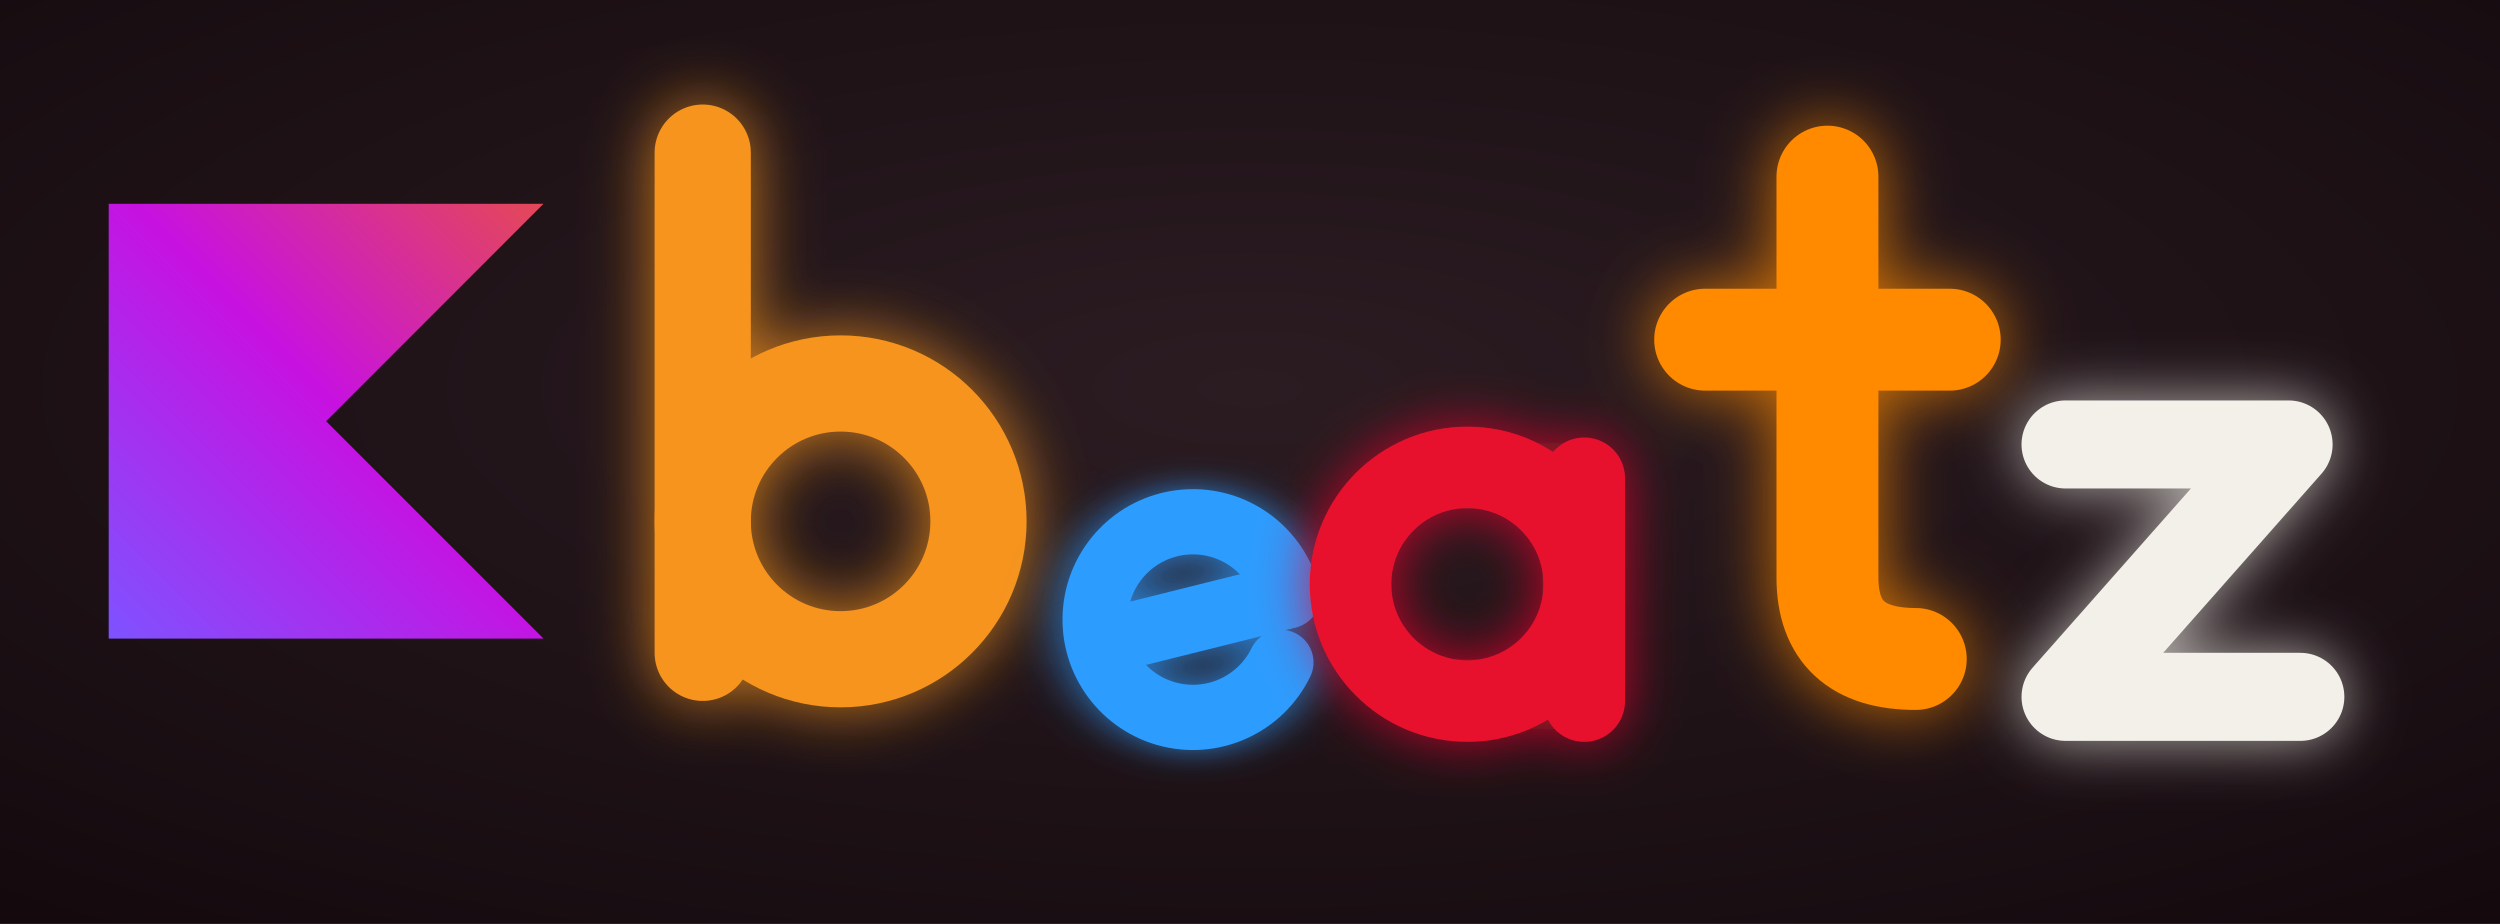
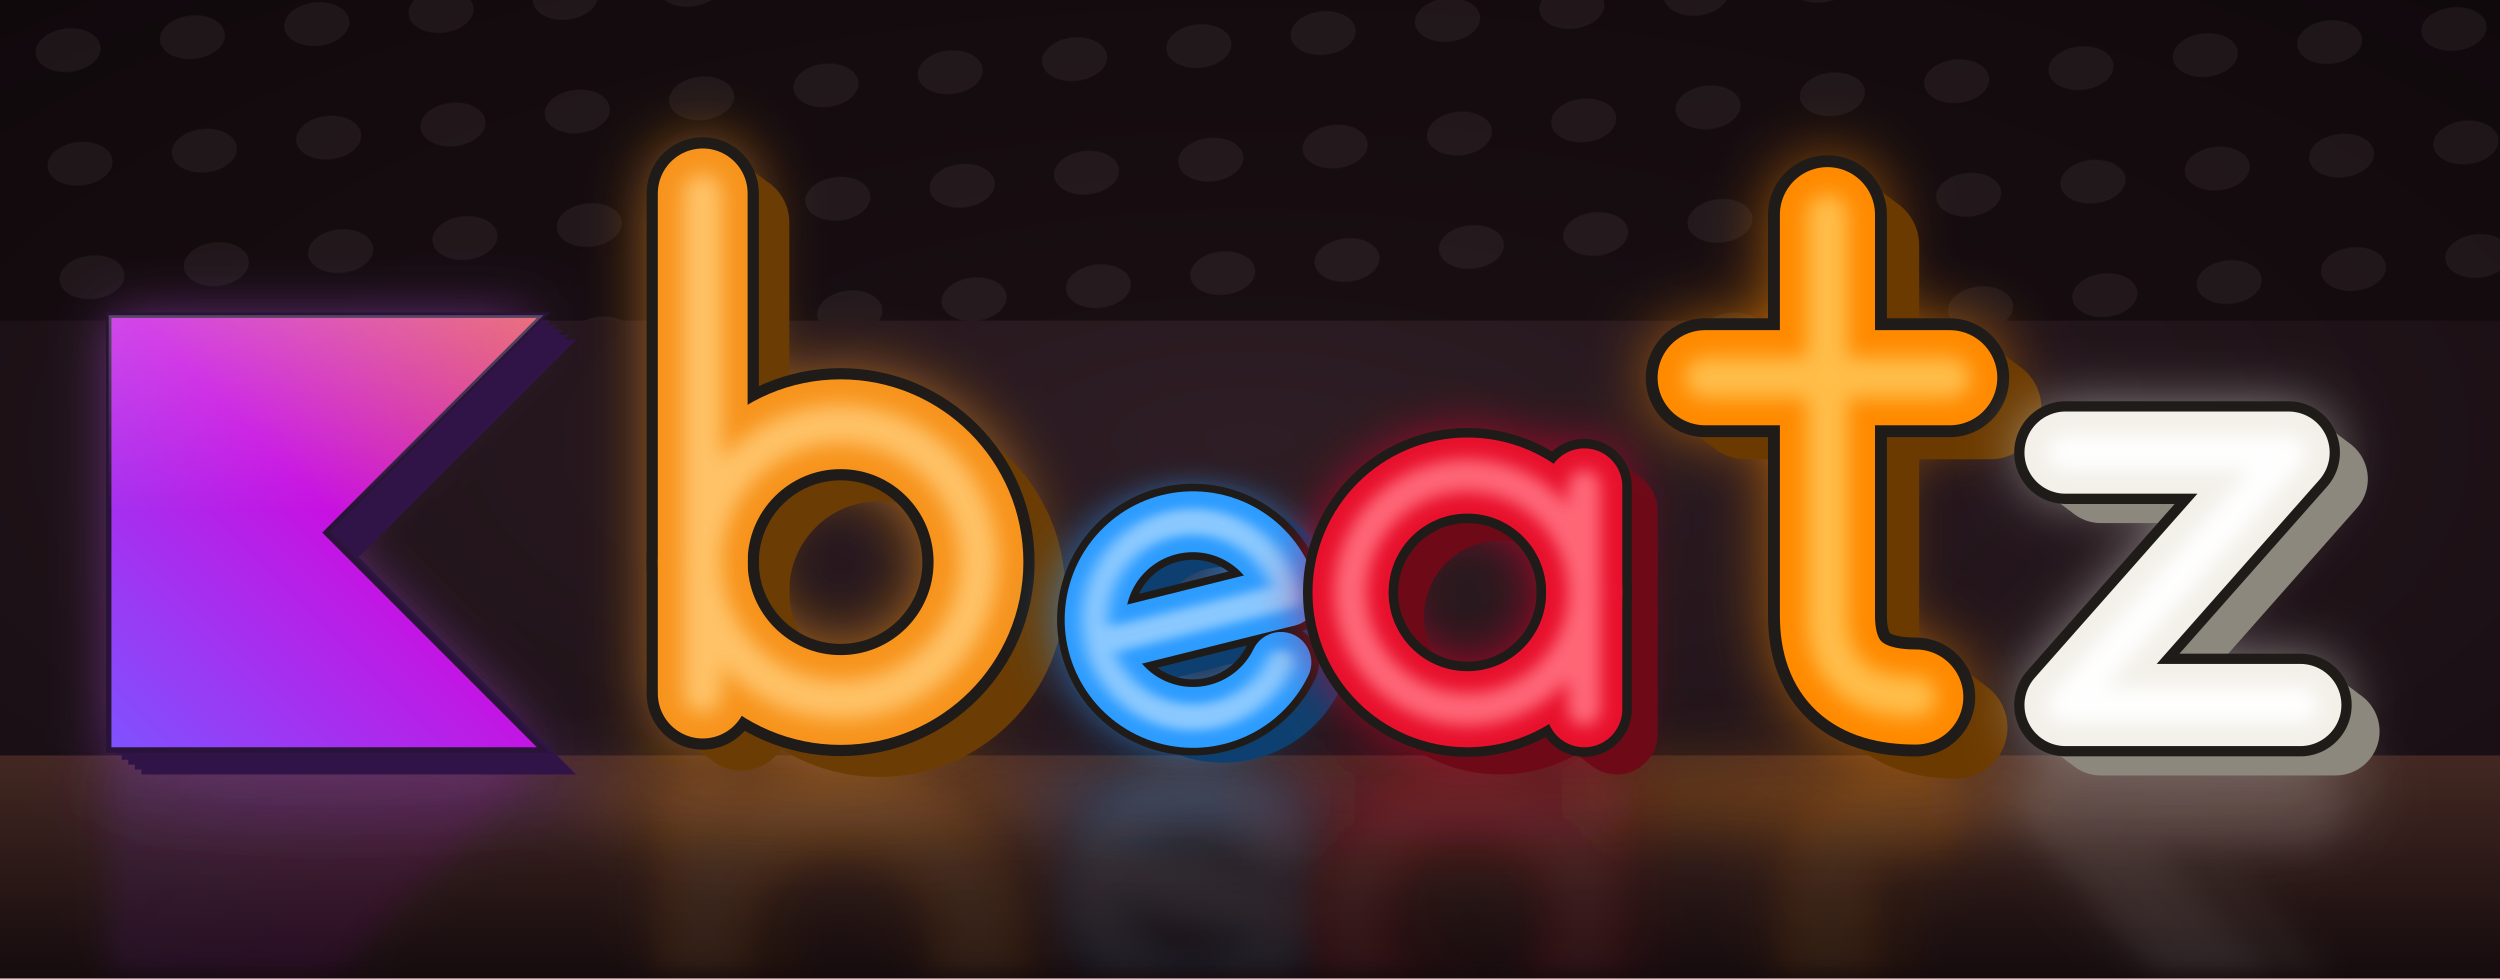
- <svg xmlns="http://www.w3.org/2000/svg" xmlns:xlink="http://www.w3.org/1999/xlink" viewBox="0 0 920 340" width="920" height="340" role="img" aria-label="kbeatz logo">
+ <svg xmlns="http://www.w3.org/2000/svg" xmlns:xlink="http://www.w3.org/1999/xlink" viewBox="0 0 920 360" width="920" height="360" role="img" aria-label="kbeatz logo">
  <defs>
    <linearGradient id="kotlin-gradient" x1="99.6%" y1="0.4%" x2="0.4%" y2="99.6%">
      <stop offset="0%" stop-color="#E44857" />
      <stop offset="47%" stop-color="#C711E1" />
      <stop offset="100%" stop-color="#7F52FF" />
    </linearGradient>
-     <radialGradient id="bg-gradient" cx="50%" cy="42%" r="75%">
-       <stop offset="0%" stop-color="#2b1c22" />
-       <stop offset="100%" stop-color="#140a0e" />
+     <linearGradient id="k-sheen" x1="0%" y1="0%" x2="0%" y2="100%">
+       <stop offset="0%" stop-color="#ffffff" stop-opacity="0.22" />
+       <stop offset="45%" stop-color="#ffffff" stop-opacity="0" />
+     </linearGradient>
+     <radialGradient id="wall-gradient" cx="50%" cy="45%" r="80%">
+       <stop offset="0%" stop-color="#2e1d24" />
+       <stop offset="100%" stop-color="#120a0e" />
    </radialGradient>
+     <linearGradient id="floor-gradient" x1="0%" y1="0%" x2="0%" y2="100%">
+       <stop offset="0%" stop-color="#432822" />
+       <stop offset="100%" stop-color="#150b0d" />
+     </linearGradient>
+     <pattern id="wall-dots" width="46" height="42" patternUnits="userSpaceOnUse" patternTransform="rotate(-6)">
+       <ellipse cx="23" cy="21" rx="12" ry="8" fill="#e8e4da" />
+     </pattern>
    <filter id="glow" x="-60%" y="-60%" width="220%" height="220%">
      <feGaussianBlur stdDeviation="10" />
    </filter>
-     <g id="letter-b" fill="none" stroke="currentColor" stroke-width="30" stroke-linecap="round" stroke-linejoin="round">
+     <filter id="hot-core" x="-40%" y="-40%" width="180%" height="180%">
+       <feGaussianBlur stdDeviation="3" />
+     </filter>
+     <filter id="light-pool" x="-80%" y="-200%" width="260%" height="500%">
+       <feGaussianBlur stdDeviation="12" />
+     </filter>
+     <filter id="reflection-blur" x="-30%" y="-30%" width="160%" height="160%">
+       <feGaussianBlur stdDeviation="5" />
+     </filter>
+     <g id="letter-b" fill="none" stroke-linecap="round" stroke-linejoin="round">
      <path d="M 20 12 L 20 168" />
      <path d="M 20 127 a 43 43 0 1 0 86 0 a 43 43 0 1 0 -86 0" />
    </g>
-     <g id="letter-e" fill="none" stroke="currentColor" stroke-width="30" stroke-linecap="round" stroke-linejoin="round">
+     <g id="letter-e" fill="none" stroke-linecap="round" stroke-linejoin="round">
      <path d="M 100 125 A 45 45 0 1 0 89.5 153.9" />
      <path d="M 14 125 L 98 125" />
    </g>
-     <g id="letter-a" fill="none" stroke="currentColor" stroke-width="30" stroke-linecap="round" stroke-linejoin="round">
+     <g id="letter-a" fill="none" stroke-linecap="round" stroke-linejoin="round">
      <path d="M 12 127 a 43 43 0 1 0 86 0 a 43 43 0 1 0 -86 0" />
      <path d="M 98 88 L 98 170" />
    </g>
-     <g id="letter-t" fill="none" stroke="currentColor" stroke-width="30" stroke-linecap="round" stroke-linejoin="round">
+     <g id="letter-t" fill="none" stroke-linecap="round" stroke-linejoin="round">
      <path d="M 50 28 L 50 146 Q 50 170 76 170" />
      <path d="M 14 76 L 86 76" />
    </g>
-     <g id="letter-z" fill="none" stroke="currentColor" stroke-width="30" stroke-linecap="round" stroke-linejoin="round">
+     <g id="letter-z" fill="none" stroke-linecap="round" stroke-linejoin="round">
      <path d="M 14 82 L 90 82 L 14 168 L 94 168" />
    </g>
+     <path id="k-mark" d="M 0 0 H 160 L 80 80 L 160 160 H 0 Z" />
+     <g id="artwork">
+       <g transform="translate(40,116)">
+         <use xlink:href="#k-mark" fill="#B14FE0" filter="url(#glow)" opacity="0.5" />
+         <g fill="#311447">
+           <use xlink:href="#k-mark" transform="translate(12,9)" />
+           <use xlink:href="#k-mark" transform="translate(9.6,7.2)" />
+           <use xlink:href="#k-mark" transform="translate(7.2,5.4)" />
+           <use xlink:href="#k-mark" transform="translate(4.8,3.6)" />
+           <use xlink:href="#k-mark" transform="translate(2.4,1.8)" />
+         </g>
+         <use xlink:href="#k-mark" fill="url(#kotlin-gradient)" stroke="#2a1338" stroke-width="2" />
+         <use xlink:href="#k-mark" fill="url(#k-sheen)" />
+       </g>
+       <g transform="translate(235,57) scale(1.18)">
+         <use xlink:href="#letter-b" stroke="#F7941D" stroke-width="30" filter="url(#glow)" opacity="0.75" />
+         <g stroke="#6b3d05" stroke-width="30">
+           <use xlink:href="#letter-b" transform="translate(12,9)" />
+           <use xlink:href="#letter-b" transform="translate(9.6,7.2)" />
+           <use xlink:href="#letter-b" transform="translate(7.2,5.4)" />
+           <use xlink:href="#letter-b" transform="translate(4.8,3.6)" />
+           <use xlink:href="#letter-b" transform="translate(2.4,1.8)" />
+         </g>
+         <use xlink:href="#letter-b" stroke="#1f1b18" stroke-width="35" />
+         <use xlink:href="#letter-b" stroke="#F7941D" stroke-width="28" />
+         <use xlink:href="#letter-b" stroke="#FFC46B" stroke-width="12" filter="url(#hot-core)" opacity="0.95" />
+       </g>
+       <g transform="translate(395,128) scale(0.8) rotate(-14 55 125)">
+         <use xlink:href="#letter-e" stroke="#2D9CFF" stroke-width="30" filter="url(#glow)" opacity="0.75" />
+         <g stroke="#0d4070" stroke-width="30">
+           <use xlink:href="#letter-e" transform="translate(12,9)" />
+           <use xlink:href="#letter-e" transform="translate(9.6,7.2)" />
+           <use xlink:href="#letter-e" transform="translate(7.2,5.4)" />
+           <use xlink:href="#letter-e" transform="translate(4.8,3.6)" />
+           <use xlink:href="#letter-e" transform="translate(2.4,1.8)" />
+         </g>
+         <use xlink:href="#letter-e" stroke="#1f1b18" stroke-width="35" />
+         <use xlink:href="#letter-e" stroke="#2D9CFF" stroke-width="28" />
+         <use xlink:href="#letter-e" stroke="#8FCBFF" stroke-width="12" filter="url(#hot-core)" opacity="0.95" />
+       </g>
+       <g transform="translate(485,91)">
+         <use xlink:href="#letter-a" stroke="#E8112D" stroke-width="30" filter="url(#glow)" opacity="0.75" />
+         <g stroke="#6e0a18" stroke-width="30">
+           <use xlink:href="#letter-a" transform="translate(12,9)" />
+           <use xlink:href="#letter-a" transform="translate(9.6,7.2)" />
+           <use xlink:href="#letter-a" transform="translate(7.2,5.4)" />
+           <use xlink:href="#letter-a" transform="translate(4.8,3.6)" />
+           <use xlink:href="#letter-a" transform="translate(2.4,1.8)" />
+         </g>
+         <use xlink:href="#letter-a" stroke="#1f1b18" stroke-width="35" />
+         <use xlink:href="#letter-a" stroke="#E8112D" stroke-width="28" />
+         <use xlink:href="#letter-a" stroke="#FF6B7A" stroke-width="12" filter="url(#hot-core)" opacity="0.95" />
+       </g>
+       <g transform="translate(610,44) scale(1.25)">
+         <use xlink:href="#letter-t" stroke="#FF8A00" stroke-width="30" filter="url(#glow)" opacity="0.75" />
+         <g stroke="#6b3a00" stroke-width="30">
+           <use xlink:href="#letter-t" transform="translate(12,9)" />
+           <use xlink:href="#letter-t" transform="translate(9.6,7.2)" />
+           <use xlink:href="#letter-t" transform="translate(7.2,5.4)" />
+           <use xlink:href="#letter-t" transform="translate(4.8,3.6)" />
+           <use xlink:href="#letter-t" transform="translate(2.4,1.8)" />
+         </g>
+         <use xlink:href="#letter-t" stroke="#1f1b18" stroke-width="35" />
+         <use xlink:href="#letter-t" stroke="#FF8A00" stroke-width="28" />
+         <use xlink:href="#letter-t" stroke="#FFC04D" stroke-width="12" filter="url(#hot-core)" opacity="0.95" />
+       </g>
+       <g transform="translate(745,78) scale(1.08)">
+         <use xlink:href="#letter-z" stroke="#F2F0E9" stroke-width="30" filter="url(#glow)" opacity="0.6" />
+         <g stroke="#8d887e" stroke-width="30">
+           <use xlink:href="#letter-z" transform="translate(12,9)" />
+           <use xlink:href="#letter-z" transform="translate(9.6,7.2)" />
+           <use xlink:href="#letter-z" transform="translate(7.2,5.4)" />
+           <use xlink:href="#letter-z" transform="translate(4.8,3.6)" />
+           <use xlink:href="#letter-z" transform="translate(2.4,1.8)" />
+         </g>
+         <use xlink:href="#letter-z" stroke="#1f1b18" stroke-width="35" />
+         <use xlink:href="#letter-z" stroke="#F2F0E9" stroke-width="28" />
+         <use xlink:href="#letter-z" stroke="#FFFFFF" stroke-width="12" filter="url(#hot-core)" opacity="0.95" />
+       </g>
+     </g>
  </defs>
-   <rect width="920" height="340" fill="url(#bg-gradient)" />
-   <g transform="translate(40,75)">
-     <path d="M 0 0 H 160 L 80 80 L 160 160 H 0 Z" fill="url(#kotlin-gradient)" />
+   <rect width="920" height="360" fill="url(#wall-gradient)" />
+   <rect width="920" height="118" fill="#0b0508" opacity="0.55" />
+   <rect width="920" height="118" fill="url(#wall-dots)" opacity="0.06" />
+   <rect y="278" width="920" height="82" fill="url(#floor-gradient)" />
+   <g filter="url(#light-pool)">
+     <ellipse cx="125" cy="290" rx="95" ry="13" fill="#9A4FFF" opacity="0.22" />
+     <ellipse cx="300" cy="292" rx="90" ry="13" fill="#F7941D" opacity="0.26" />
+     <ellipse cx="432" cy="294" rx="55" ry="9" fill="#2D9CFF" opacity="0.30" />
+     <ellipse cx="538" cy="294" rx="70" ry="11" fill="#E8112D" opacity="0.26" />
+     <ellipse cx="672" cy="292" rx="85" ry="12" fill="#FF8A00" opacity="0.26" />
+     <ellipse cx="800" cy="292" rx="75" ry="11" fill="#F2F0E9" opacity="0.18" />
  </g>
-   <g transform="translate(235,42) scale(1.18)">
-     <use xlink:href="#letter-b" color="#F7941D" filter="url(#glow)" opacity="0.8" />
-     <use xlink:href="#letter-b" color="#F7941D" />
-   </g>
-   <g transform="translate(395,128) scale(0.8) rotate(-14 55 125)">
-     <use xlink:href="#letter-e" color="#2D9CFF" filter="url(#glow)" opacity="0.8" />
-     <use xlink:href="#letter-e" color="#2D9CFF" />
-   </g>
-   <g transform="translate(485,88)">
-     <use xlink:href="#letter-a" color="#E8112D" filter="url(#glow)" opacity="0.8" />
-     <use xlink:href="#letter-a" color="#E8112D" />
-   </g>
-   <g transform="translate(610,30) scale(1.25)">
-     <use xlink:href="#letter-t" color="#FF8A00" filter="url(#glow)" opacity="0.8" />
-     <use xlink:href="#letter-t" color="#FF8A00" />
-   </g>
-   <g transform="translate(745,75) scale(1.08)">
-     <use xlink:href="#letter-z" color="#F2F0E9" filter="url(#glow)" opacity="0.7" />
-     <use xlink:href="#letter-z" color="#F2F0E9" />
-   </g>
+   <use xlink:href="#artwork" transform="translate(0,556) scale(1,-1)" opacity="0.1" filter="url(#reflection-blur)" />
+   <use xlink:href="#artwork" />
</svg>
